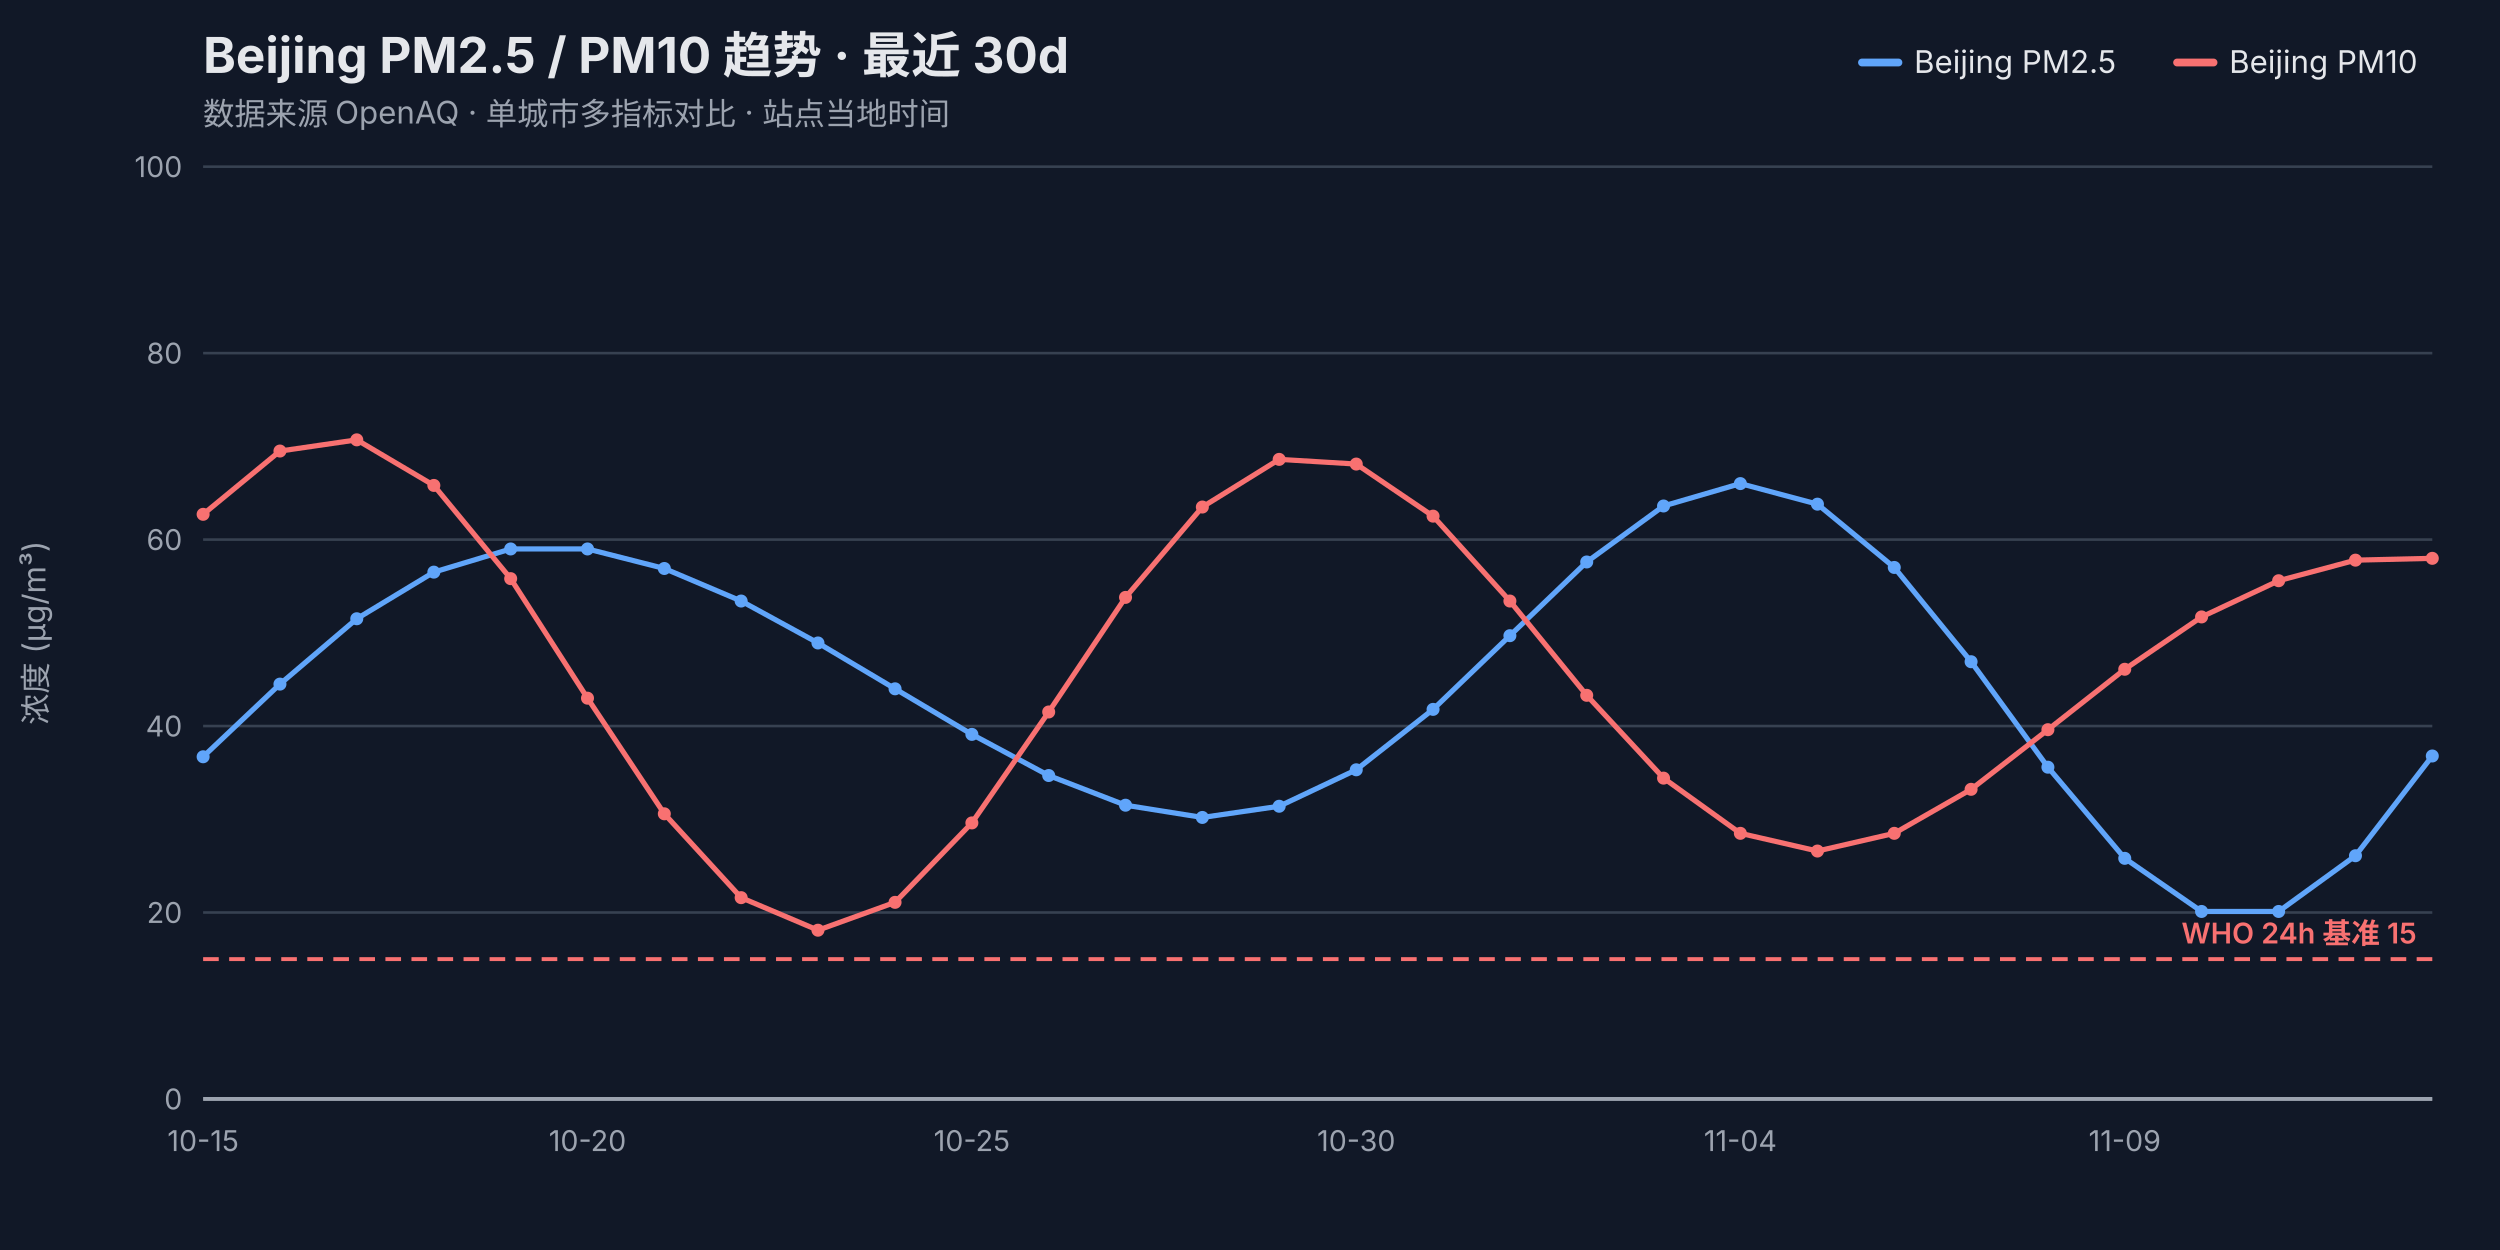
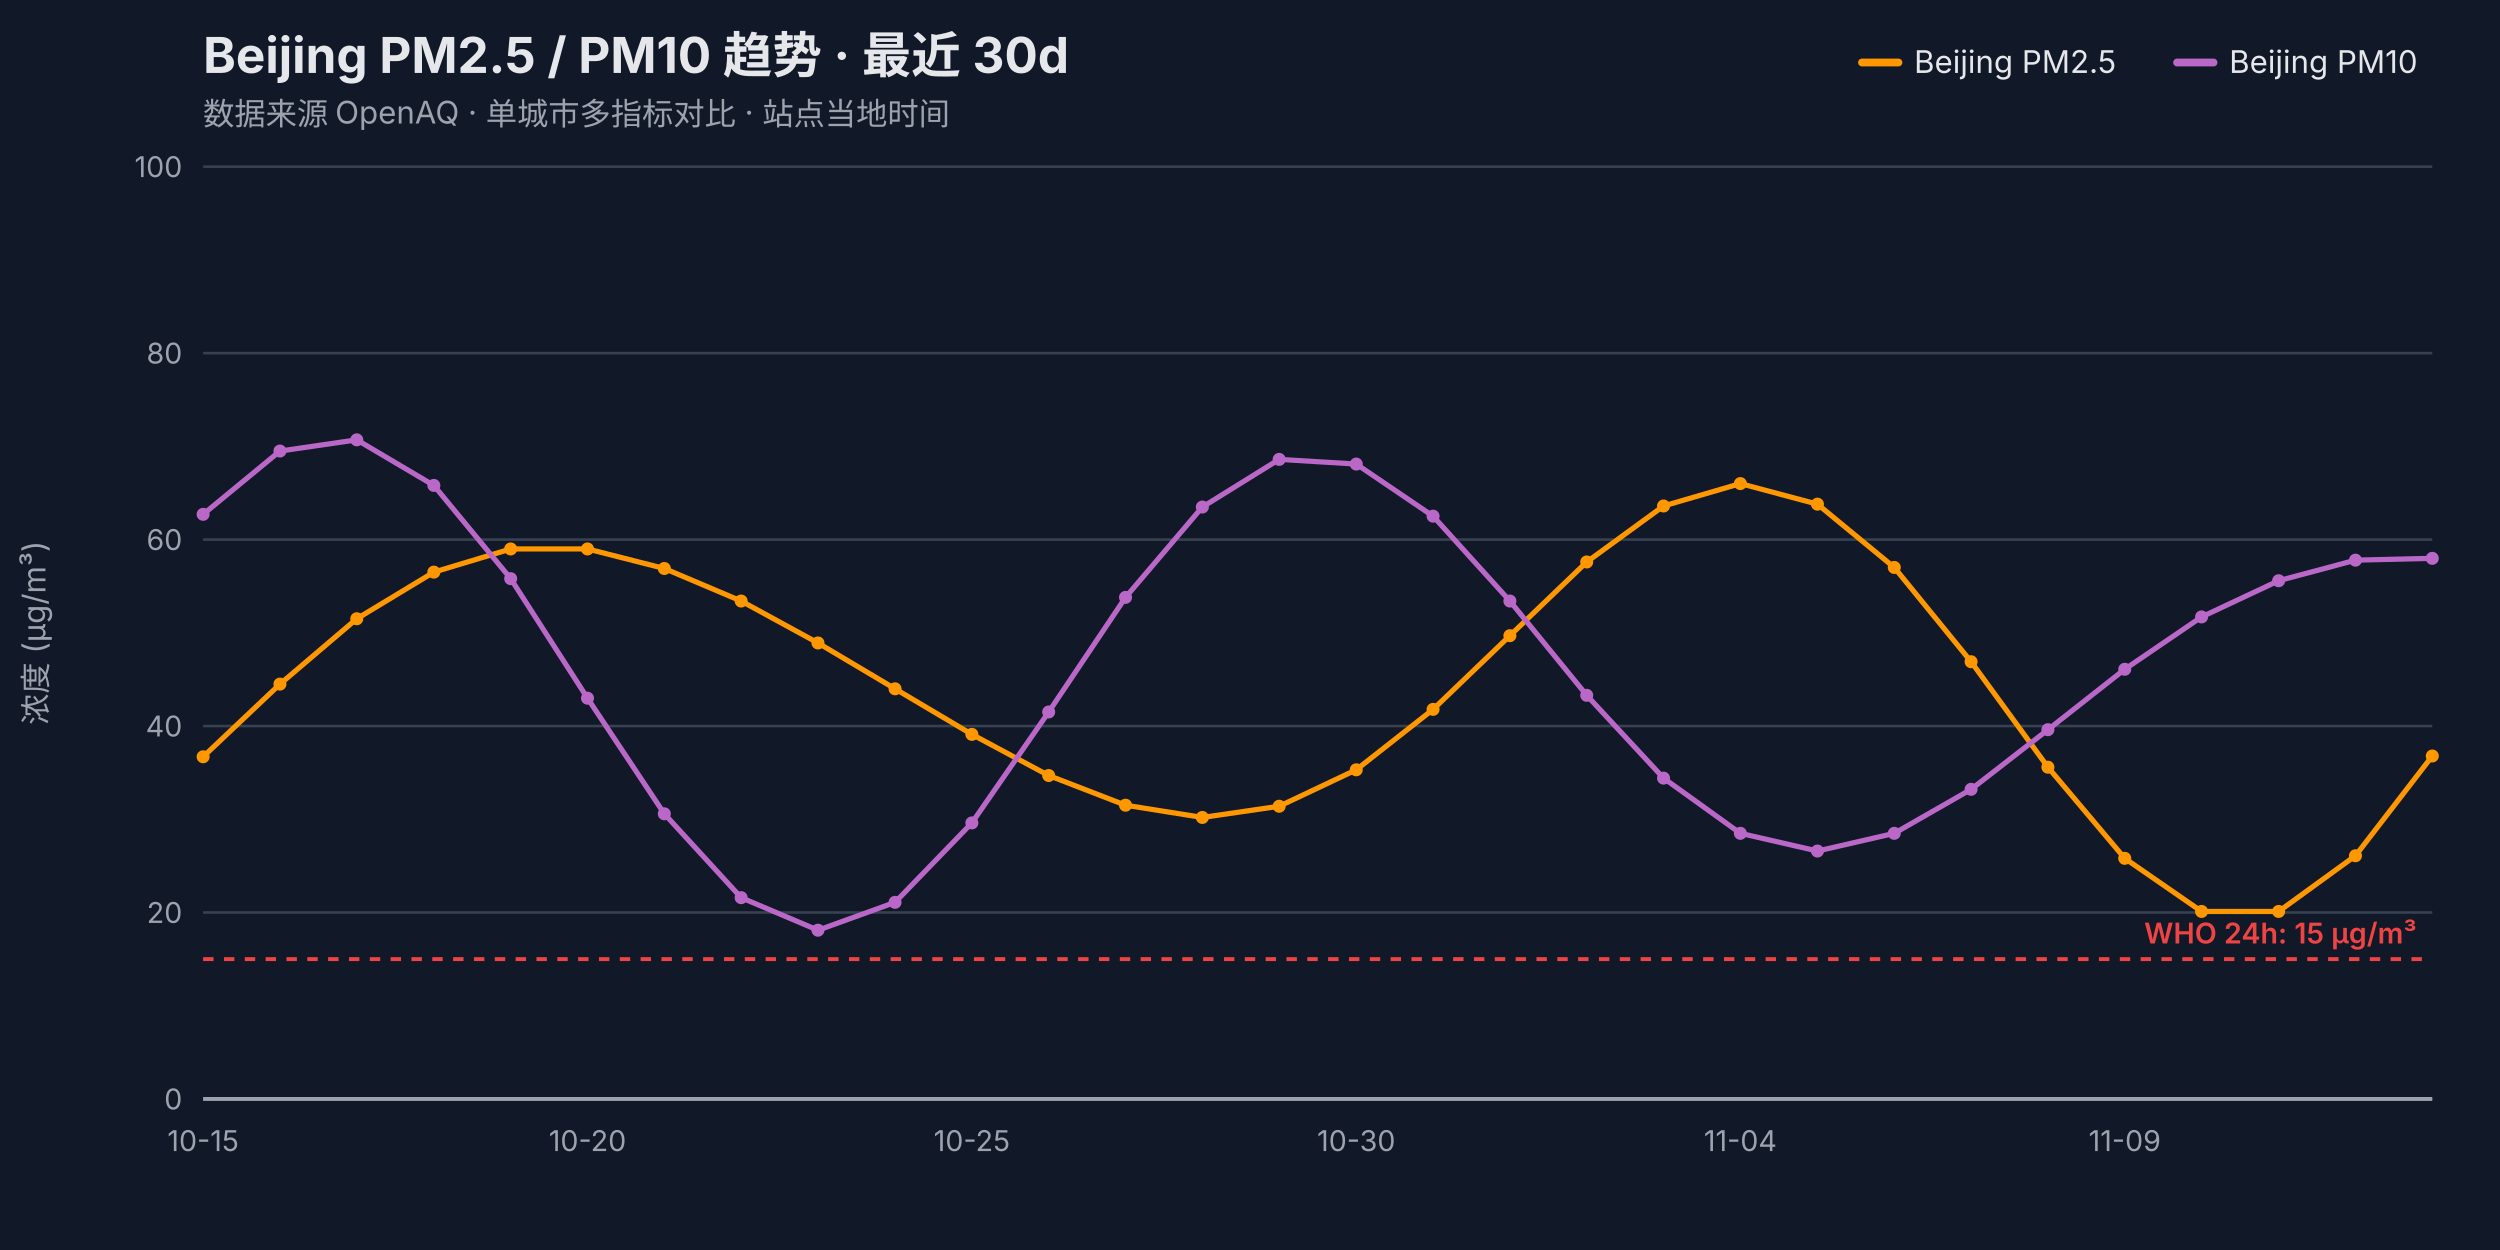
<svg xmlns="http://www.w3.org/2000/svg" width="960" height="480" viewBox="0 0 960 480" font-family="system-ui,-apple-system,sans-serif">
  <rect width="960" height="480" fill="#111827" />
  <text x="78" y="28" font-size="19" font-weight="700" fill="#e5e7eb">Beijing PM2.5 / PM10 趋势 · 最近 30d</text>
  <text x="78" y="48" font-size="12" fill="#9ca3af">数据来源 OpenAQ · 单城市多指标对比 · 站点当地时间</text>
-   <line x1="836" y1="24" x2="850" y2="24" stroke="#f87171" stroke-width="3" stroke-linecap="round" />
+   <line x1="836" y1="24" x2="850" y2="24" stroke="#BA68C8" stroke-width="3" stroke-linecap="round" />
  <text x="856" y="28" font-size="12" fill="#e5e7eb">Beijing PM10</text>
-   <line x1="715" y1="24" x2="729" y2="24" stroke="#60a5fa" stroke-width="3" stroke-linecap="round" />
+   <line x1="715" y1="24" x2="729" y2="24" stroke="#FF9800" stroke-width="3" stroke-linecap="round" />
  <text x="735" y="28" font-size="12" fill="#e5e7eb">Beijing PM2.5</text>
  <line x1="78" y1="422.0" x2="934" y2="422.0" stroke="#374151" stroke-width="1" />
  <text x="70" y="426.0" font-size="11" fill="#9ca3af" text-anchor="end">0</text>
  <line x1="78" y1="350.4" x2="934" y2="350.4" stroke="#374151" stroke-width="1" />
  <text x="70" y="354.4" font-size="11" fill="#9ca3af" text-anchor="end">20</text>
  <line x1="78" y1="278.8" x2="934" y2="278.8" stroke="#374151" stroke-width="1" />
  <text x="70" y="282.8" font-size="11" fill="#9ca3af" text-anchor="end">40</text>
  <line x1="78" y1="207.2" x2="934" y2="207.2" stroke="#374151" stroke-width="1" />
  <text x="70" y="211.2" font-size="11" fill="#9ca3af" text-anchor="end">60</text>
  <line x1="78" y1="135.6" x2="934" y2="135.6" stroke="#374151" stroke-width="1" />
  <text x="70" y="139.6" font-size="11" fill="#9ca3af" text-anchor="end">80</text>
  <line x1="78" y1="64.0" x2="934" y2="64.0" stroke="#374151" stroke-width="1" />
  <text x="70" y="68.0" font-size="11" fill="#9ca3af" text-anchor="end">100</text>
  <text x="18" y="243" font-size="12" fill="#9ca3af" text-anchor="middle" transform="rotate(-90 18 243)">浓度 (µg/m³)</text>
  <line x1="78" y1="422" x2="934" y2="422" stroke="#9ca3af" stroke-width="1.5" />
  <text x="78.0" y="442" font-size="11" fill="#9ca3af" text-anchor="middle">10-15</text>
  <text x="225.6" y="442" font-size="11" fill="#9ca3af" text-anchor="middle">10-20</text>
  <text x="373.2" y="442" font-size="11" fill="#9ca3af" text-anchor="middle">10-25</text>
  <text x="520.8" y="442" font-size="11" fill="#9ca3af" text-anchor="middle">10-30</text>
  <text x="668.3" y="442" font-size="11" fill="#9ca3af" text-anchor="middle">11-04</text>
  <text x="815.9" y="442" font-size="11" fill="#9ca3af" text-anchor="middle">11-09</text>
-   <line x1="78" y1="368.3" x2="934" y2="368.3" stroke="#f87171" stroke-width="1.5" stroke-dasharray="6 4" />
-   <text x="928" y="362.3" font-size="11" fill="#f87171" text-anchor="end" font-weight="600">WHO 24h 基准 15</text>
-   <circle cx="78.0" cy="290.6" r="2.5" fill="#60a5fa" />
-   <circle cx="107.5" cy="262.7" r="2.5" fill="#60a5fa" />
-   <circle cx="137.0" cy="237.6" r="2.5" fill="#60a5fa" />
-   <circle cx="166.6" cy="219.7" r="2.5" fill="#60a5fa" />
-   <circle cx="196.1" cy="210.8" r="2.5" fill="#60a5fa" />
-   <circle cx="225.6" cy="210.8" r="2.5" fill="#60a5fa" />
-   <circle cx="255.1" cy="218.3" r="2.5" fill="#60a5fa" />
-   <circle cx="284.6" cy="230.8" r="2.5" fill="#60a5fa" />
-   <circle cx="314.1" cy="246.9" r="2.5" fill="#60a5fa" />
-   <circle cx="343.7" cy="264.5" r="2.5" fill="#60a5fa" />
-   <circle cx="373.2" cy="282.0" r="2.5" fill="#60a5fa" />
-   <circle cx="402.7" cy="297.8" r="2.5" fill="#60a5fa" />
-   <circle cx="432.2" cy="309.2" r="2.5" fill="#60a5fa" />
-   <circle cx="461.7" cy="313.9" r="2.5" fill="#60a5fa" />
-   <circle cx="491.2" cy="309.6" r="2.5" fill="#60a5fa" />
-   <circle cx="520.8" cy="295.6" r="2.5" fill="#60a5fa" />
-   <circle cx="550.3" cy="272.4" r="2.5" fill="#60a5fa" />
-   <circle cx="579.8" cy="244.1" r="2.5" fill="#60a5fa" />
-   <circle cx="609.3" cy="215.8" r="2.5" fill="#60a5fa" />
-   <circle cx="638.8" cy="194.3" r="2.5" fill="#60a5fa" />
-   <circle cx="668.3" cy="185.7" r="2.5" fill="#60a5fa" />
-   <circle cx="697.9" cy="193.6" r="2.5" fill="#60a5fa" />
-   <circle cx="727.4" cy="217.9" r="2.5" fill="#60a5fa" />
-   <circle cx="756.9" cy="254.1" r="2.5" fill="#60a5fa" />
-   <circle cx="786.4" cy="294.6" r="2.5" fill="#60a5fa" />
-   <circle cx="815.9" cy="329.6" r="2.5" fill="#60a5fa" />
-   <circle cx="845.4" cy="350.0" r="2.5" fill="#60a5fa" />
-   <circle cx="875.0" cy="350.0" r="2.5" fill="#60a5fa" />
-   <circle cx="904.5" cy="328.6" r="2.5" fill="#60a5fa" />
-   <circle cx="934.0" cy="290.3" r="2.5" fill="#60a5fa" />
-   <polyline fill="none" stroke="#60a5fa" stroke-width="2" stroke-linejoin="round" stroke-linecap="round" points="78.0,290.6 107.5,262.7 137.0,237.6 166.6,219.7 196.1,210.8 225.6,210.8 255.1,218.3 284.6,230.8 314.1,246.9 343.7,264.5 373.2,282.0 402.7,297.8 432.2,309.2 461.7,313.9 491.2,309.6 520.8,295.6 550.3,272.4 579.8,244.1 609.3,215.8 638.8,194.3 668.3,185.7 697.9,193.6 727.4,217.9 756.9,254.1 786.4,294.6 815.9,329.6 845.4,350.0 875.0,350.0 904.5,328.6 934.0,290.3" />
-   <circle cx="78.0" cy="197.5" r="2.5" fill="#f87171" />
-   <circle cx="107.5" cy="173.2" r="2.5" fill="#f87171" />
-   <circle cx="137.0" cy="168.9" r="2.5" fill="#f87171" />
-   <circle cx="166.6" cy="186.4" r="2.5" fill="#f87171" />
-   <circle cx="196.1" cy="222.2" r="2.5" fill="#f87171" />
-   <circle cx="225.6" cy="268.1" r="2.5" fill="#f87171" />
-   <circle cx="255.1" cy="312.5" r="2.5" fill="#f87171" />
-   <circle cx="284.6" cy="344.7" r="2.5" fill="#f87171" />
-   <circle cx="314.1" cy="357.2" r="2.5" fill="#f87171" />
-   <circle cx="343.7" cy="346.5" r="2.5" fill="#f87171" />
-   <circle cx="373.2" cy="316.0" r="2.5" fill="#f87171" />
-   <circle cx="402.7" cy="273.4" r="2.5" fill="#f87171" />
-   <circle cx="432.2" cy="229.4" r="2.5" fill="#f87171" />
-   <circle cx="461.7" cy="194.7" r="2.5" fill="#f87171" />
-   <circle cx="491.2" cy="176.4" r="2.5" fill="#f87171" />
-   <circle cx="520.8" cy="178.2" r="2.5" fill="#f87171" />
-   <circle cx="550.3" cy="198.2" r="2.5" fill="#f87171" />
-   <circle cx="579.8" cy="230.8" r="2.5" fill="#f87171" />
-   <circle cx="609.3" cy="267.0" r="2.5" fill="#f87171" />
-   <circle cx="638.8" cy="298.8" r="2.5" fill="#f87171" />
-   <circle cx="668.3" cy="320.0" r="2.5" fill="#f87171" />
-   <circle cx="697.9" cy="326.8" r="2.5" fill="#f87171" />
-   <circle cx="727.4" cy="320.0" r="2.5" fill="#f87171" />
-   <circle cx="756.9" cy="303.1" r="2.5" fill="#f87171" />
-   <circle cx="786.4" cy="280.2" r="2.5" fill="#f87171" />
-   <circle cx="815.9" cy="257.0" r="2.5" fill="#f87171" />
-   <circle cx="845.4" cy="236.9" r="2.5" fill="#f87171" />
-   <circle cx="875.0" cy="223.0" r="2.5" fill="#f87171" />
-   <circle cx="904.5" cy="215.1" r="2.5" fill="#f87171" />
-   <circle cx="934.0" cy="214.4" r="2.5" fill="#f87171" />
-   <polyline fill="none" stroke="#f87171" stroke-width="2" stroke-linejoin="round" stroke-linecap="round" points="78.0,197.5 107.5,173.2 137.0,168.9 166.6,186.4 196.1,222.2 225.6,268.1 255.1,312.5 284.6,344.7 314.1,357.2 343.7,346.5 373.2,316.0 402.7,273.4 432.2,229.4 461.7,194.7 491.2,176.4 520.8,178.2 550.3,198.2 579.8,230.8 609.3,267.0 638.8,298.8 668.3,320.0 697.9,326.8 727.4,320.0 756.9,303.1 786.4,280.2 815.9,257.0 845.4,236.9 875.0,223.0 904.5,215.1 934.0,214.4" />
+   <line x1="78" y1="368.3" x2="934" y2="368.3" stroke="#EF4444" stroke-width="1.5" stroke-dasharray="4,4" />
+   <text x="928" y="362.3" font-size="11" fill="#EF4444" text-anchor="end" font-weight="600">WHO 24h: 15 µg/m³</text>
+   <circle cx="78.0" cy="290.6" r="2.5" fill="#FF9800" />
+   <circle cx="107.5" cy="262.7" r="2.5" fill="#FF9800" />
+   <circle cx="137.0" cy="237.6" r="2.5" fill="#FF9800" />
+   <circle cx="166.6" cy="219.7" r="2.5" fill="#FF9800" />
+   <circle cx="196.1" cy="210.8" r="2.5" fill="#FF9800" />
+   <circle cx="225.6" cy="210.8" r="2.5" fill="#FF9800" />
+   <circle cx="255.1" cy="218.3" r="2.5" fill="#FF9800" />
+   <circle cx="284.6" cy="230.8" r="2.5" fill="#FF9800" />
+   <circle cx="314.1" cy="246.9" r="2.5" fill="#FF9800" />
+   <circle cx="343.7" cy="264.5" r="2.5" fill="#FF9800" />
+   <circle cx="373.2" cy="282.0" r="2.5" fill="#FF9800" />
+   <circle cx="402.7" cy="297.8" r="2.5" fill="#FF9800" />
+   <circle cx="432.2" cy="309.2" r="2.5" fill="#FF9800" />
+   <circle cx="461.7" cy="313.9" r="2.5" fill="#FF9800" />
+   <circle cx="491.2" cy="309.6" r="2.5" fill="#FF9800" />
+   <circle cx="520.8" cy="295.6" r="2.5" fill="#FF9800" />
+   <circle cx="550.3" cy="272.4" r="2.5" fill="#FF9800" />
+   <circle cx="579.8" cy="244.1" r="2.5" fill="#FF9800" />
+   <circle cx="609.3" cy="215.8" r="2.5" fill="#FF9800" />
+   <circle cx="638.8" cy="194.3" r="2.5" fill="#FF9800" />
+   <circle cx="668.3" cy="185.7" r="2.5" fill="#FF9800" />
+   <circle cx="697.9" cy="193.6" r="2.5" fill="#FF9800" />
+   <circle cx="727.4" cy="217.9" r="2.5" fill="#FF9800" />
+   <circle cx="756.9" cy="254.1" r="2.5" fill="#FF9800" />
+   <circle cx="786.4" cy="294.6" r="2.5" fill="#FF9800" />
+   <circle cx="815.9" cy="329.6" r="2.5" fill="#FF9800" />
+   <circle cx="845.4" cy="350.0" r="2.5" fill="#FF9800" />
+   <circle cx="875.0" cy="350.0" r="2.5" fill="#FF9800" />
+   <circle cx="904.5" cy="328.6" r="2.5" fill="#FF9800" />
+   <circle cx="934.0" cy="290.3" r="2.5" fill="#FF9800" />
+   <polyline fill="none" stroke="#FF9800" stroke-width="2" stroke-linejoin="round" stroke-linecap="round" points="78.0,290.6 107.5,262.7 137.0,237.6 166.6,219.7 196.1,210.8 225.6,210.8 255.1,218.3 284.6,230.8 314.1,246.9 343.7,264.5 373.2,282.0 402.7,297.8 432.2,309.2 461.7,313.9 491.2,309.6 520.8,295.6 550.3,272.4 579.8,244.1 609.3,215.8 638.8,194.3 668.3,185.7 697.9,193.6 727.4,217.9 756.9,254.1 786.4,294.6 815.9,329.6 845.4,350.0 875.0,350.0 904.5,328.6 934.0,290.3" />
+   <circle cx="78.0" cy="197.5" r="2.5" fill="#BA68C8" />
+   <circle cx="107.5" cy="173.2" r="2.5" fill="#BA68C8" />
+   <circle cx="137.0" cy="168.9" r="2.5" fill="#BA68C8" />
+   <circle cx="166.6" cy="186.4" r="2.5" fill="#BA68C8" />
+   <circle cx="196.1" cy="222.2" r="2.5" fill="#BA68C8" />
+   <circle cx="225.6" cy="268.1" r="2.5" fill="#BA68C8" />
+   <circle cx="255.1" cy="312.5" r="2.5" fill="#BA68C8" />
+   <circle cx="284.6" cy="344.7" r="2.5" fill="#BA68C8" />
+   <circle cx="314.1" cy="357.2" r="2.5" fill="#BA68C8" />
+   <circle cx="343.7" cy="346.5" r="2.5" fill="#BA68C8" />
+   <circle cx="373.2" cy="316.0" r="2.5" fill="#BA68C8" />
+   <circle cx="402.7" cy="273.4" r="2.5" fill="#BA68C8" />
+   <circle cx="432.2" cy="229.4" r="2.5" fill="#BA68C8" />
+   <circle cx="461.7" cy="194.7" r="2.5" fill="#BA68C8" />
+   <circle cx="491.2" cy="176.4" r="2.5" fill="#BA68C8" />
+   <circle cx="520.8" cy="178.2" r="2.5" fill="#BA68C8" />
+   <circle cx="550.3" cy="198.2" r="2.5" fill="#BA68C8" />
+   <circle cx="579.8" cy="230.8" r="2.5" fill="#BA68C8" />
+   <circle cx="609.3" cy="267.0" r="2.5" fill="#BA68C8" />
+   <circle cx="638.8" cy="298.8" r="2.5" fill="#BA68C8" />
+   <circle cx="668.3" cy="320.0" r="2.5" fill="#BA68C8" />
+   <circle cx="697.9" cy="326.8" r="2.5" fill="#BA68C8" />
+   <circle cx="727.4" cy="320.0" r="2.5" fill="#BA68C8" />
+   <circle cx="756.9" cy="303.1" r="2.5" fill="#BA68C8" />
+   <circle cx="786.4" cy="280.2" r="2.5" fill="#BA68C8" />
+   <circle cx="815.9" cy="257.0" r="2.5" fill="#BA68C8" />
+   <circle cx="845.4" cy="236.9" r="2.5" fill="#BA68C8" />
+   <circle cx="875.0" cy="223.0" r="2.5" fill="#BA68C8" />
+   <circle cx="904.5" cy="215.1" r="2.5" fill="#BA68C8" />
+   <circle cx="934.0" cy="214.4" r="2.5" fill="#BA68C8" />
+   <polyline fill="none" stroke="#BA68C8" stroke-width="2" stroke-linejoin="round" stroke-linecap="round" points="78.0,197.5 107.5,173.2 137.0,168.9 166.6,186.4 196.1,222.2 225.6,268.1 255.1,312.5 284.6,344.7 314.1,357.2 343.7,346.5 373.2,316.0 402.7,273.4 432.2,229.4 461.7,194.7 491.2,176.4 520.8,178.2 550.3,198.2 579.8,230.8 609.3,267.0 638.8,298.8 668.3,320.0 697.9,326.8 727.4,320.0 756.9,303.1 786.4,280.2 815.9,257.0 845.4,236.9 875.0,223.0 904.5,215.1 934.0,214.4" />
</svg>
